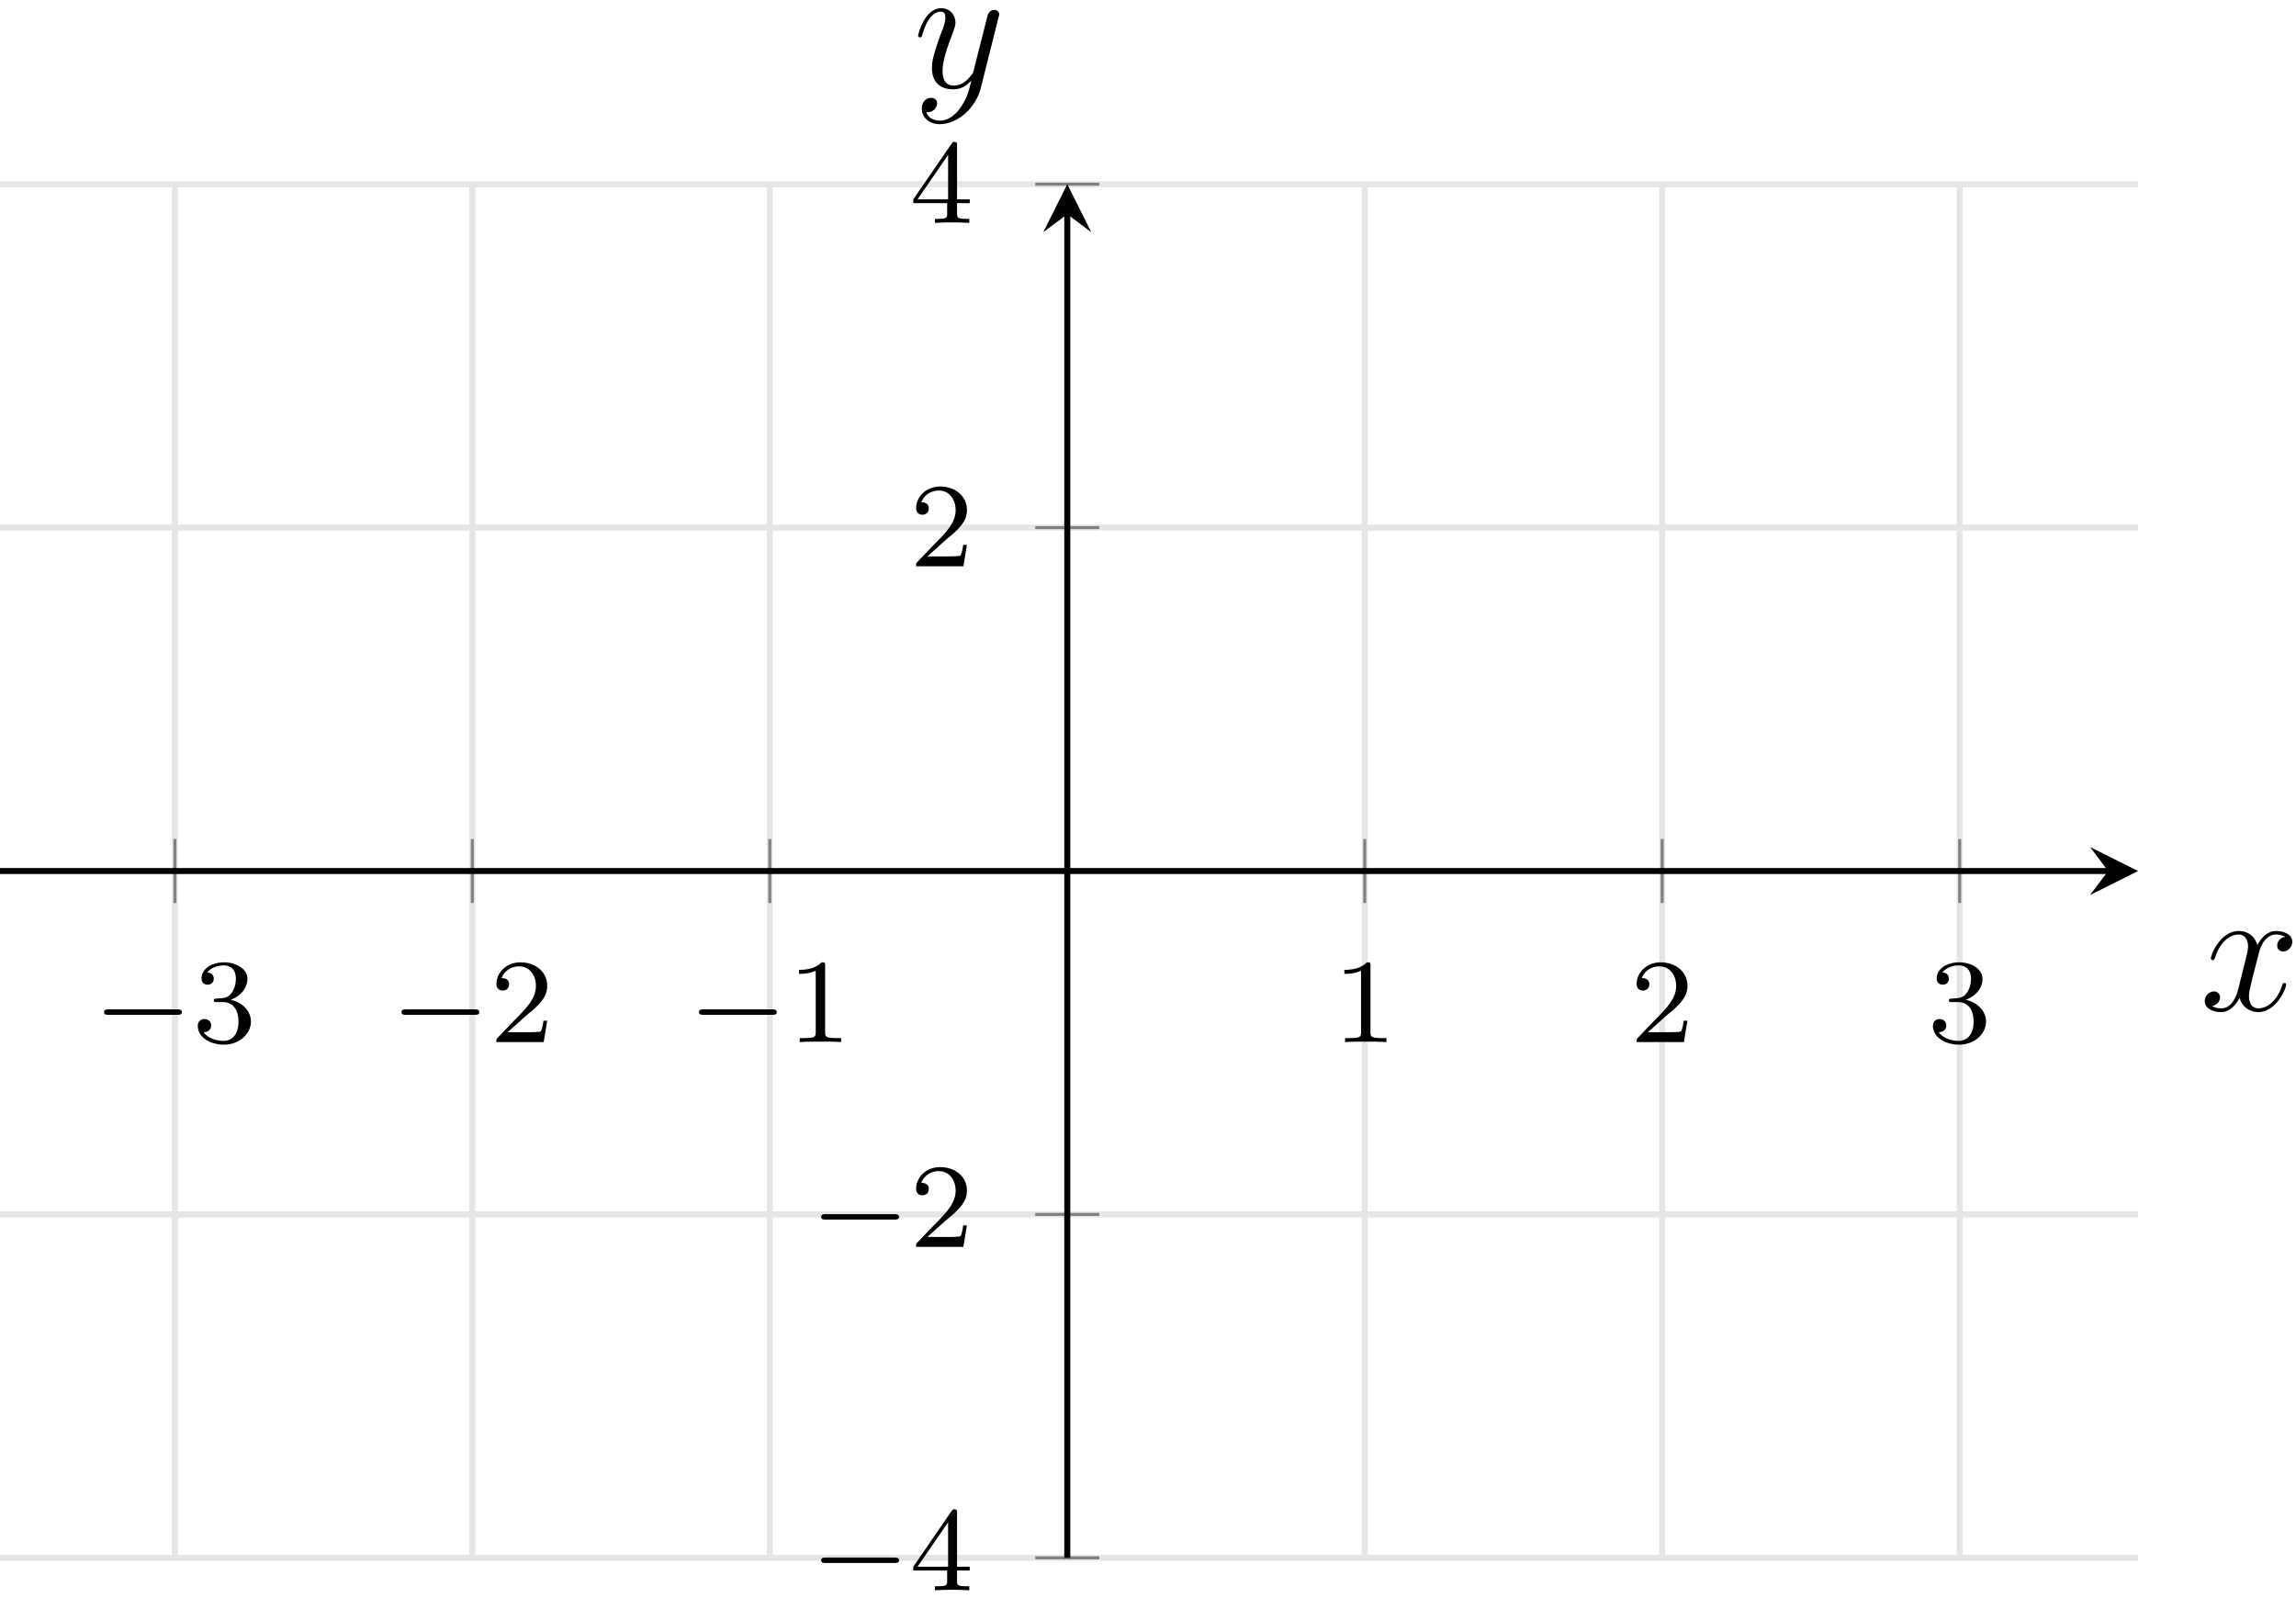
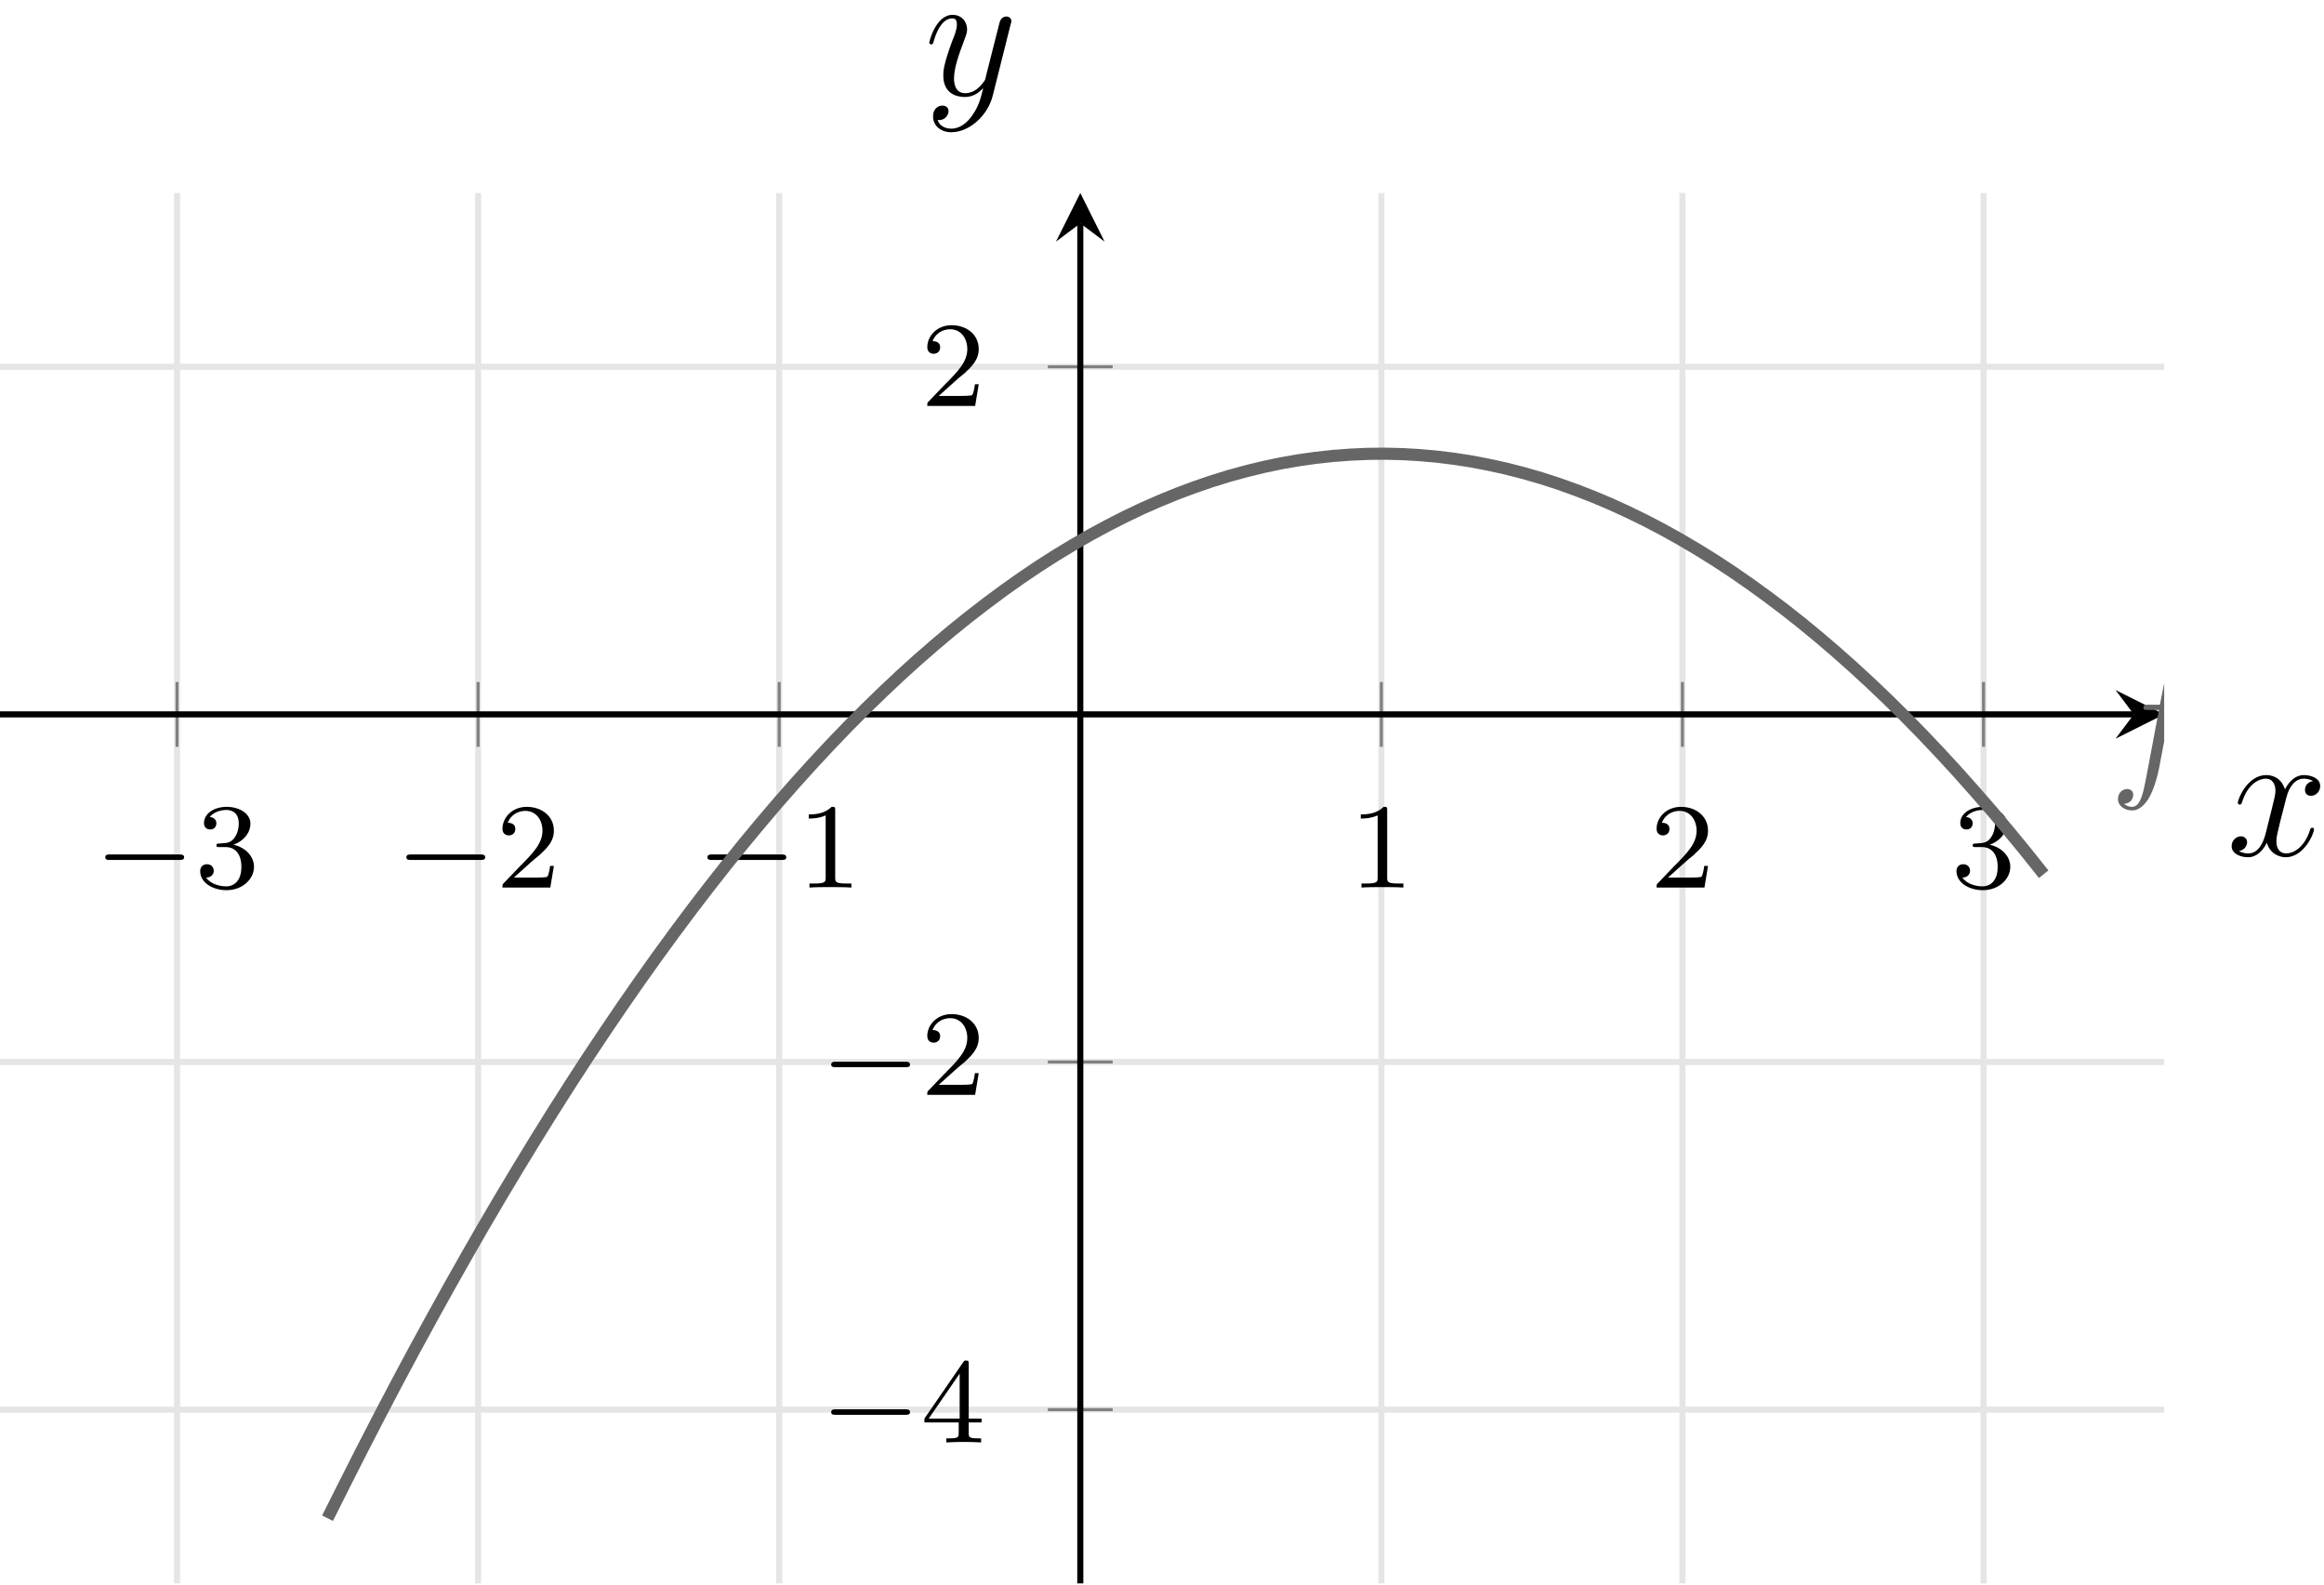
- <svg xmlns="http://www.w3.org/2000/svg" xmlns:xlink="http://www.w3.org/1999/xlink" width="152.496pt" height="106.084pt" viewBox="0 0 152.496 106.084">
+ <svg xmlns="http://www.w3.org/2000/svg" xmlns:xlink="http://www.w3.org/1999/xlink" width="152.496pt" height="103.942pt" viewBox="0 0 152.496 103.942">
  <defs>
    <g>
      <g id="glyph-0-0">
        <path d="M 5.562 -1.812 C 5.703 -1.812 5.875 -1.812 5.875 -1.984 C 5.875 -2.172 5.703 -2.172 5.562 -2.172 L 1 -2.172 C 0.875 -2.172 0.703 -2.172 0.703 -1.984 C 0.703 -1.812 0.875 -1.812 1 -1.812 Z M 5.562 -1.812 " />
      </g>
      <g id="glyph-1-0">
        <path d="M 2.016 -2.656 C 2.641 -2.656 3.047 -2.203 3.047 -1.359 C 3.047 -0.359 2.484 -0.078 2.062 -0.078 C 1.625 -0.078 1.016 -0.234 0.734 -0.656 C 1.031 -0.656 1.234 -0.844 1.234 -1.094 C 1.234 -1.359 1.047 -1.531 0.781 -1.531 C 0.578 -1.531 0.344 -1.406 0.344 -1.078 C 0.344 -0.328 1.156 0.172 2.078 0.172 C 3.125 0.172 3.875 -0.562 3.875 -1.359 C 3.875 -2.031 3.344 -2.625 2.531 -2.812 C 3.156 -3.031 3.641 -3.562 3.641 -4.203 C 3.641 -4.844 2.922 -5.297 2.094 -5.297 C 1.234 -5.297 0.594 -4.844 0.594 -4.234 C 0.594 -3.938 0.781 -3.812 1 -3.812 C 1.25 -3.812 1.406 -3.984 1.406 -4.219 C 1.406 -4.516 1.141 -4.625 0.969 -4.625 C 1.312 -5.062 1.922 -5.094 2.062 -5.094 C 2.266 -5.094 2.875 -5.031 2.875 -4.203 C 2.875 -3.656 2.641 -3.312 2.531 -3.188 C 2.297 -2.938 2.109 -2.922 1.625 -2.891 C 1.469 -2.891 1.406 -2.875 1.406 -2.766 C 1.406 -2.656 1.484 -2.656 1.625 -2.656 Z M 2.016 -2.656 " />
      </g>
      <g id="glyph-1-1">
        <path d="M 2.25 -1.625 C 2.375 -1.75 2.703 -2.016 2.844 -2.125 C 3.328 -2.578 3.797 -3.016 3.797 -3.734 C 3.797 -4.688 3 -5.297 2.016 -5.297 C 1.047 -5.297 0.422 -4.578 0.422 -3.859 C 0.422 -3.469 0.734 -3.422 0.844 -3.422 C 1.016 -3.422 1.266 -3.531 1.266 -3.844 C 1.266 -4.25 0.859 -4.25 0.766 -4.25 C 1 -4.844 1.531 -5.031 1.922 -5.031 C 2.656 -5.031 3.047 -4.406 3.047 -3.734 C 3.047 -2.906 2.469 -2.297 1.516 -1.344 L 0.516 -0.297 C 0.422 -0.219 0.422 -0.203 0.422 0 L 3.562 0 L 3.797 -1.422 L 3.547 -1.422 C 3.531 -1.266 3.469 -0.875 3.375 -0.719 C 3.328 -0.656 2.719 -0.656 2.594 -0.656 L 1.172 -0.656 Z M 2.25 -1.625 " />
      </g>
      <g id="glyph-1-2">
        <path d="M 2.5 -5.078 C 2.5 -5.297 2.484 -5.297 2.266 -5.297 C 1.938 -4.984 1.516 -4.797 0.766 -4.797 L 0.766 -4.531 C 0.984 -4.531 1.406 -4.531 1.875 -4.734 L 1.875 -0.656 C 1.875 -0.359 1.844 -0.266 1.094 -0.266 L 0.812 -0.266 L 0.812 0 C 1.141 -0.031 1.828 -0.031 2.188 -0.031 C 2.547 -0.031 3.234 -0.031 3.562 0 L 3.562 -0.266 L 3.281 -0.266 C 2.531 -0.266 2.5 -0.359 2.5 -0.656 Z M 2.5 -5.078 " />
      </g>
      <g id="glyph-1-3">
        <path d="M 3.141 -5.156 C 3.141 -5.312 3.141 -5.375 2.969 -5.375 C 2.875 -5.375 2.859 -5.375 2.781 -5.266 L 0.234 -1.562 L 0.234 -1.312 L 2.484 -1.312 L 2.484 -0.641 C 2.484 -0.344 2.469 -0.266 1.844 -0.266 L 1.672 -0.266 L 1.672 0 C 2.344 -0.031 2.359 -0.031 2.812 -0.031 C 3.266 -0.031 3.281 -0.031 3.953 0 L 3.953 -0.266 L 3.781 -0.266 C 3.156 -0.266 3.141 -0.344 3.141 -0.641 L 3.141 -1.312 L 3.984 -1.312 L 3.984 -1.562 L 3.141 -1.562 Z M 2.547 -4.516 L 2.547 -1.562 L 0.516 -1.562 Z M 2.547 -4.516 " />
      </g>
      <g id="glyph-2-0">
+         <path d="M 4 -4.359 L 4.938 -4.359 C 5.156 -4.359 5.266 -4.359 5.266 -4.578 C 5.266 -4.703 5.156 -4.703 4.969 -4.703 L 4.062 -4.703 L 4.297 -5.938 C 4.344 -6.172 4.5 -6.953 4.562 -7.078 C 4.656 -7.281 4.844 -7.453 5.078 -7.453 C 5.109 -7.453 5.406 -7.453 5.609 -7.25 C 5.125 -7.203 5.016 -6.828 5.016 -6.656 C 5.016 -6.406 5.219 -6.281 5.422 -6.281 C 5.703 -6.281 6.016 -6.516 6.016 -6.938 C 6.016 -7.438 5.516 -7.688 5.078 -7.688 C 4.703 -7.688 4.016 -7.5 3.688 -6.406 C 3.625 -6.188 3.594 -6.078 3.328 -4.703 L 2.578 -4.703 C 2.359 -4.703 2.25 -4.703 2.25 -4.5 C 2.25 -4.359 2.344 -4.359 2.547 -4.359 L 3.266 -4.359 L 2.453 -0.047 C 2.25 1 2.078 2 1.5 2 C 1.469 2 1.188 2 0.984 1.797 C 1.484 1.766 1.578 1.375 1.578 1.203 C 1.578 0.953 1.391 0.828 1.172 0.828 C 0.891 0.828 0.578 1.062 0.578 1.484 C 0.578 1.969 1.062 2.234 1.5 2.234 C 2.109 2.234 2.547 1.594 2.734 1.172 C 3.094 0.484 3.344 -0.828 3.344 -0.906 Z M 4 -4.359 " />
+       </g>
+       <g id="glyph-3-0">
        <path d="M 5.672 -4.875 C 5.281 -4.812 5.141 -4.516 5.141 -4.297 C 5.141 -4 5.359 -3.906 5.531 -3.906 C 5.891 -3.906 6.141 -4.219 6.141 -4.547 C 6.141 -5.047 5.562 -5.266 5.062 -5.266 C 4.344 -5.266 3.938 -4.547 3.828 -4.328 C 3.547 -5.219 2.812 -5.266 2.594 -5.266 C 1.375 -5.266 0.734 -3.703 0.734 -3.438 C 0.734 -3.391 0.781 -3.328 0.859 -3.328 C 0.953 -3.328 0.984 -3.406 1 -3.453 C 1.406 -4.781 2.219 -5.031 2.562 -5.031 C 3.094 -5.031 3.203 -4.531 3.203 -4.25 C 3.203 -3.984 3.125 -3.703 2.984 -3.125 L 2.578 -1.5 C 2.406 -0.781 2.062 -0.125 1.422 -0.125 C 1.359 -0.125 1.062 -0.125 0.812 -0.281 C 1.25 -0.359 1.344 -0.719 1.344 -0.859 C 1.344 -1.094 1.156 -1.25 0.938 -1.25 C 0.641 -1.25 0.328 -0.984 0.328 -0.609 C 0.328 -0.109 0.891 0.125 1.406 0.125 C 1.984 0.125 2.391 -0.328 2.641 -0.828 C 2.828 -0.125 3.438 0.125 3.875 0.125 C 5.094 0.125 5.734 -1.453 5.734 -1.703 C 5.734 -1.766 5.688 -1.812 5.625 -1.812 C 5.516 -1.812 5.5 -1.75 5.469 -1.656 C 5.141 -0.609 4.453 -0.125 3.906 -0.125 C 3.484 -0.125 3.266 -0.438 3.266 -0.922 C 3.266 -1.188 3.312 -1.375 3.5 -2.156 L 3.922 -3.797 C 4.094 -4.5 4.5 -5.031 5.062 -5.031 C 5.078 -5.031 5.422 -5.031 5.672 -4.875 Z M 5.672 -4.875 " />
      </g>
-       <g id="glyph-2-1">
+       <g id="glyph-3-1">
        <path d="M 3.141 1.344 C 2.828 1.797 2.359 2.203 1.766 2.203 C 1.625 2.203 1.047 2.172 0.875 1.625 C 0.906 1.641 0.969 1.641 0.984 1.641 C 1.344 1.641 1.594 1.328 1.594 1.047 C 1.594 0.781 1.359 0.688 1.188 0.688 C 0.984 0.688 0.578 0.828 0.578 1.406 C 0.578 2.016 1.094 2.438 1.766 2.438 C 2.969 2.438 4.172 1.344 4.5 0.016 L 5.672 -4.656 C 5.688 -4.703 5.719 -4.781 5.719 -4.859 C 5.719 -5.031 5.562 -5.156 5.391 -5.156 C 5.281 -5.156 5.031 -5.109 4.938 -4.75 L 4.047 -1.234 C 4 -1.016 4 -0.984 3.891 -0.859 C 3.656 -0.531 3.266 -0.125 2.688 -0.125 C 2.016 -0.125 1.953 -0.781 1.953 -1.094 C 1.953 -1.781 2.281 -2.703 2.609 -3.562 C 2.734 -3.906 2.812 -4.078 2.812 -4.312 C 2.812 -4.812 2.453 -5.266 1.859 -5.266 C 0.766 -5.266 0.328 -3.531 0.328 -3.438 C 0.328 -3.391 0.375 -3.328 0.453 -3.328 C 0.562 -3.328 0.578 -3.375 0.625 -3.547 C 0.906 -4.547 1.359 -5.031 1.828 -5.031 C 1.938 -5.031 2.141 -5.031 2.141 -4.641 C 2.141 -4.328 2.016 -3.984 1.828 -3.531 C 1.25 -1.953 1.25 -1.562 1.25 -1.281 C 1.25 -0.141 2.062 0.125 2.656 0.125 C 3 0.125 3.438 0.016 3.844 -0.438 L 3.859 -0.422 C 3.688 0.281 3.562 0.75 3.141 1.344 Z M 3.141 1.344 " />
      </g>
    </g>
    <clipPath id="clip-0">
-       <path clip-rule="nonzero" d="M 60 100 L 65 100 L 65 105.625 L 60 105.625 Z M 60 100 " />
+       <path clip-rule="nonzero" d="M 11 12 L 131 12 L 131 103.914 L 11 103.914 Z M 11 12 " />
    </clipPath>
    <clipPath id="clip-1">
-       <path clip-rule="nonzero" d="M 146 61 L 152.242 61 L 152.242 68 L 146 68 Z M 146 61 " />
+       <path clip-rule="nonzero" d="M 70 14 L 72 14 L 72 103.914 L 70 103.914 Z M 70 14 " />
+     </clipPath>
+     <clipPath id="clip-2">
+       <path clip-rule="nonzero" d="M 10 18 L 142.008 18 L 142.008 103.898 L 10 103.898 Z M 10 18 " />
+     </clipPath>
+     <clipPath id="clip-3">
+       <path clip-rule="nonzero" d="M 138 43 L 142.008 43 L 142.008 54 L 138 54 Z M 138 43 " />
+     </clipPath>
+     <clipPath id="clip-4">
+       <path clip-rule="nonzero" d="M 146 50 L 152.242 50 L 152.242 57 L 146 57 Z M 146 50 " />
    </clipPath>
  </defs>
-   <path fill="none" stroke-width="0.399" stroke-linecap="butt" stroke-linejoin="miter" stroke="rgb(89.999%, 89.999%, 89.999%)" stroke-opacity="1" stroke-miterlimit="10" d="M 11.855 0.001 L 11.855 91.236 M 31.609 0.001 L 31.609 91.236 M 51.367 0.001 L 51.367 91.236 M 90.879 0.001 L 90.879 91.236 M 110.636 0.001 L 110.636 91.236 M 130.394 0.001 L 130.394 91.236 " transform="matrix(1, 0, 0, -1, -0.238, 103.47)" />
-   <path fill="none" stroke-width="0.399" stroke-linecap="butt" stroke-linejoin="miter" stroke="rgb(89.999%, 89.999%, 89.999%)" stroke-opacity="1" stroke-miterlimit="10" d="M -0 0.001 L 142.246 0.001 M -0 22.81 L 142.246 22.81 M -0 68.427 L 142.246 68.427 M -0 91.236 L 142.246 91.236 " transform="matrix(1, 0, 0, -1, -0.238, 103.47)" />
-   <path fill="none" stroke-width="0.199" stroke-linecap="butt" stroke-linejoin="miter" stroke="rgb(50%, 50%, 50%)" stroke-opacity="1" stroke-miterlimit="10" d="M 11.855 43.493 L 11.855 47.743 M 31.609 43.493 L 31.609 47.743 M 51.367 43.493 L 51.367 47.743 M 90.879 43.493 L 90.879 47.743 M 110.636 43.493 L 110.636 47.743 M 130.394 43.493 L 130.394 47.743 " transform="matrix(1, 0, 0, -1, -0.238, 103.47)" />
-   <path fill="none" stroke-width="0.199" stroke-linecap="butt" stroke-linejoin="miter" stroke="rgb(50%, 50%, 50%)" stroke-opacity="1" stroke-miterlimit="10" d="M 68.996 0.001 L 73.25 0.001 M 68.996 22.81 L 73.25 22.81 M 68.996 68.427 L 73.25 68.427 M 68.996 91.236 L 73.25 91.236 " transform="matrix(1, 0, 0, -1, -0.238, 103.47)" />
-   <path fill="none" stroke-width="0.399" stroke-linecap="butt" stroke-linejoin="miter" stroke="rgb(0%, 0%, 0%)" stroke-opacity="1" stroke-miterlimit="10" d="M -0 45.618 L 140.254 45.618 " transform="matrix(1, 0, 0, -1, -0.238, 103.47)" />
-   <path fill-rule="nonzero" fill="rgb(0%, 0%, 0%)" fill-opacity="1" d="M 142.008 57.852 L 138.82 56.258 L 140.016 57.852 L 138.82 59.445 " />
-   <path fill="none" stroke-width="0.399" stroke-linecap="butt" stroke-linejoin="miter" stroke="rgb(0%, 0%, 0%)" stroke-opacity="1" stroke-miterlimit="10" d="M 71.125 0.001 L 71.125 89.243 " transform="matrix(1, 0, 0, -1, -0.238, 103.47)" />
-   <path fill-rule="nonzero" fill="rgb(0%, 0%, 0%)" fill-opacity="1" d="M 70.887 12.234 L 69.293 15.422 L 70.887 14.227 L 72.48 15.422 " />
+   <g clip-path="url(#clip-0)">
+     <path fill="none" stroke-width="0.399" stroke-linecap="butt" stroke-linejoin="miter" stroke="rgb(89.999%, 89.999%, 89.999%)" stroke-opacity="1" stroke-miterlimit="10" d="M 11.855 0.001 L 11.855 91.235 M 31.609 0.001 L 31.609 91.235 M 51.367 0.001 L 51.367 91.235 M 90.879 0.001 L 90.879 91.235 M 110.636 0.001 L 110.636 91.235 M 130.394 0.001 L 130.394 91.235 " transform="matrix(1, 0, 0, -1, -0.238, 103.899)" />
+   </g>
+   <path fill="none" stroke-width="0.399" stroke-linecap="butt" stroke-linejoin="miter" stroke="rgb(89.999%, 89.999%, 89.999%)" stroke-opacity="1" stroke-miterlimit="10" d="M -0 11.403 L 142.246 11.403 M -0 34.215 L 142.246 34.215 M -0 79.833 L 142.246 79.833 " transform="matrix(1, 0, 0, -1, -0.238, 103.899)" />
+   <path fill="none" stroke-width="0.199" stroke-linecap="butt" stroke-linejoin="miter" stroke="rgb(50%, 50%, 50%)" stroke-opacity="1" stroke-miterlimit="10" d="M 11.855 54.895 L 11.855 59.149 M 31.609 54.895 L 31.609 59.149 M 51.367 54.895 L 51.367 59.149 M 90.879 54.895 L 90.879 59.149 M 110.636 54.895 L 110.636 59.149 M 130.394 54.895 L 130.394 59.149 " transform="matrix(1, 0, 0, -1, -0.238, 103.899)" />
+   <path fill="none" stroke-width="0.199" stroke-linecap="butt" stroke-linejoin="miter" stroke="rgb(50%, 50%, 50%)" stroke-opacity="1" stroke-miterlimit="10" d="M 68.996 11.403 L 73.25 11.403 M 68.996 34.215 L 73.25 34.215 M 68.996 79.833 L 73.25 79.833 " transform="matrix(1, 0, 0, -1, -0.238, 103.899)" />
+   <path fill="none" stroke-width="0.399" stroke-linecap="butt" stroke-linejoin="miter" stroke="rgb(0%, 0%, 0%)" stroke-opacity="1" stroke-miterlimit="10" d="M -0 57.024 L 140.254 57.024 " transform="matrix(1, 0, 0, -1, -0.238, 103.899)" />
+   <path fill-rule="nonzero" fill="rgb(0%, 0%, 0%)" fill-opacity="1" d="M 142.008 46.875 L 138.82 45.281 L 140.016 46.875 L 138.82 48.469 " />
+   <g clip-path="url(#clip-1)">
+     <path fill="none" stroke-width="0.399" stroke-linecap="butt" stroke-linejoin="miter" stroke="rgb(0%, 0%, 0%)" stroke-opacity="1" stroke-miterlimit="10" d="M 71.125 0.001 L 71.125 89.243 " transform="matrix(1, 0, 0, -1, -0.238, 103.899)" />
+   </g>
+   <path fill-rule="nonzero" fill="rgb(0%, 0%, 0%)" fill-opacity="1" d="M 70.887 12.664 L 69.293 15.852 L 70.887 14.656 L 72.48 15.852 " />
  <g fill="rgb(0%, 0%, 0%)" fill-opacity="1">
-     <use xlink:href="#glyph-0-0" x="6.206" y="69.214" />
+     <use xlink:href="#glyph-0-0" x="6.206" y="58.239" />
  </g>
  <g fill="rgb(0%, 0%, 0%)" fill-opacity="1">
-     <use xlink:href="#glyph-1-0" x="12.792" y="69.214" />
+     <use xlink:href="#glyph-1-0" x="12.792" y="58.239" />
  </g>
  <g fill="rgb(0%, 0%, 0%)" fill-opacity="1">
-     <use xlink:href="#glyph-0-0" x="25.962" y="69.214" />
+     <use xlink:href="#glyph-0-0" x="25.962" y="58.239" />
  </g>
  <g fill="rgb(0%, 0%, 0%)" fill-opacity="1">
-     <use xlink:href="#glyph-1-1" x="32.548" y="69.214" />
+     <use xlink:href="#glyph-1-1" x="32.548" y="58.239" />
  </g>
  <g fill="rgb(0%, 0%, 0%)" fill-opacity="1">
-     <use xlink:href="#glyph-0-0" x="45.718" y="69.214" />
+     <use xlink:href="#glyph-0-0" x="45.718" y="58.239" />
  </g>
  <g fill="rgb(0%, 0%, 0%)" fill-opacity="1">
-     <use xlink:href="#glyph-1-2" x="52.304" y="69.214" />
+     <use xlink:href="#glyph-1-2" x="52.304" y="58.239" />
  </g>
  <g fill="rgb(0%, 0%, 0%)" fill-opacity="1">
-     <use xlink:href="#glyph-1-2" x="88.524" y="69.214" />
+     <use xlink:href="#glyph-1-2" x="88.524" y="58.239" />
  </g>
  <g fill="rgb(0%, 0%, 0%)" fill-opacity="1">
-     <use xlink:href="#glyph-1-1" x="108.28" y="69.214" />
+     <use xlink:href="#glyph-1-1" x="108.28" y="58.239" />
  </g>
  <g fill="rgb(0%, 0%, 0%)" fill-opacity="1">
-     <use xlink:href="#glyph-1-0" x="128.036" y="69.214" />
+     <use xlink:href="#glyph-1-0" x="128.036" y="58.239" />
  </g>
  <g fill="rgb(0%, 0%, 0%)" fill-opacity="1">
-     <use xlink:href="#glyph-0-0" x="53.838" y="105.623" />
+     <use xlink:href="#glyph-0-0" x="53.838" y="94.647" />
  </g>
-   <g clip-path="url(#clip-0)">
+   <g fill="rgb(0%, 0%, 0%)" fill-opacity="1">
+     <use xlink:href="#glyph-1-3" x="60.424" y="94.647" />
+   </g>
+   <g fill="rgb(0%, 0%, 0%)" fill-opacity="1">
+     <use xlink:href="#glyph-0-0" x="53.838" y="71.839" />
+   </g>
+   <g fill="rgb(0%, 0%, 0%)" fill-opacity="1">
+     <use xlink:href="#glyph-1-1" x="60.424" y="71.839" />
+   </g>
+   <g fill="rgb(0%, 0%, 0%)" fill-opacity="1">
+     <use xlink:href="#glyph-1-1" x="60.425" y="26.636" />
+   </g>
+   <g clip-path="url(#clip-2)">
+     <path fill="none" stroke-width="0.797" stroke-linecap="butt" stroke-linejoin="miter" stroke="rgb(39.999%, 39.999%, 39.999%)" stroke-opacity="1" stroke-miterlimit="10" d="M 21.73 4.278 L 22.871 6.555 L 24.008 8.797 L 25.144 11.001 L 26.281 13.169 L 27.418 15.294 L 28.558 17.383 L 29.695 19.438 L 30.832 21.454 L 31.968 23.43 L 33.105 25.368 L 34.246 27.27 L 35.383 29.133 L 36.519 30.958 L 37.656 32.747 L 38.793 34.497 L 39.933 36.208 L 41.07 37.883 L 42.207 39.52 L 43.343 41.118 L 44.48 42.676 L 45.617 44.2 L 46.758 45.688 L 47.894 47.133 L 49.031 48.544 L 50.168 49.915 L 51.304 51.251 L 52.445 52.547 L 53.582 53.805 L 54.718 55.024 L 55.855 56.208 L 56.992 57.352 L 58.133 58.462 L 59.269 59.532 L 60.406 60.563 L 61.543 61.555 L 62.679 62.512 L 63.82 63.43 L 64.957 64.309 L 66.093 65.153 L 67.23 65.958 L 68.367 66.727 L 69.504 67.454 L 70.644 68.145 L 71.781 68.801 L 72.918 69.415 L 74.054 69.993 L 75.191 70.536 L 76.332 71.036 L 77.468 71.501 L 78.605 71.926 L 79.742 72.317 L 80.879 72.669 L 82.019 72.981 L 83.156 73.258 L 84.293 73.497 L 85.429 73.696 L 86.566 73.856 L 87.703 73.981 L 88.843 74.067 L 89.98 74.118 L 91.117 74.129 L 92.254 74.102 L 93.39 74.036 L 94.531 73.934 L 95.668 73.794 L 96.804 73.618 L 97.941 73.399 L 99.078 73.149 L 100.218 72.856 L 101.355 72.528 L 102.492 72.161 L 103.629 71.754 L 104.765 71.313 L 105.906 70.833 L 107.043 70.313 L 108.179 69.758 L 109.316 69.165 L 110.453 68.532 L 111.59 67.864 L 112.73 67.157 L 113.867 66.411 L 115.004 65.626 L 116.14 64.805 L 117.277 63.95 L 118.418 63.051 L 119.554 62.118 L 120.691 61.145 L 121.828 60.137 L 122.965 59.09 L 124.105 58.004 L 125.242 56.879 L 126.379 55.719 L 127.515 54.52 L 128.652 53.286 L 129.789 52.008 L 130.929 50.7 L 132.066 49.348 L 133.203 47.962 L 134.34 46.536 " transform="matrix(1, 0, 0, -1, -0.238, 103.899)" />
+   </g>
+   <g clip-path="url(#clip-3)">
+     <g fill="rgb(39.999%, 39.999%, 39.999%)" fill-opacity="1">
+       <use xlink:href="#glyph-2-0" x="138.4" y="50.944" />
+     </g>
+   </g>
+   <g clip-path="url(#clip-4)">
    <g fill="rgb(0%, 0%, 0%)" fill-opacity="1">
-       <use xlink:href="#glyph-1-3" x="60.424" y="105.623" />
+       <use xlink:href="#glyph-3-0" x="146.107" y="56.124" />
    </g>
  </g>
  <g fill="rgb(0%, 0%, 0%)" fill-opacity="1">
-     <use xlink:href="#glyph-0-0" x="53.838" y="82.814" />
-   </g>
-   <g fill="rgb(0%, 0%, 0%)" fill-opacity="1">
-     <use xlink:href="#glyph-1-1" x="60.424" y="82.814" />
-   </g>
-   <g fill="rgb(0%, 0%, 0%)" fill-opacity="1">
-     <use xlink:href="#glyph-1-1" x="60.425" y="37.611" />
-   </g>
-   <g fill="rgb(0%, 0%, 0%)" fill-opacity="1">
-     <use xlink:href="#glyph-1-3" x="60.425" y="14.803" />
-   </g>
-   <g clip-path="url(#clip-1)">
-     <g fill="rgb(0%, 0%, 0%)" fill-opacity="1">
-       <use xlink:href="#glyph-2-0" x="146.107" y="67.099" />
-     </g>
-   </g>
-   <g fill="rgb(0%, 0%, 0%)" fill-opacity="1">
-     <use xlink:href="#glyph-2-1" x="60.648" y="5.81" />
+     <use xlink:href="#glyph-3-1" x="60.648" y="6.239" />
  </g>
</svg>
